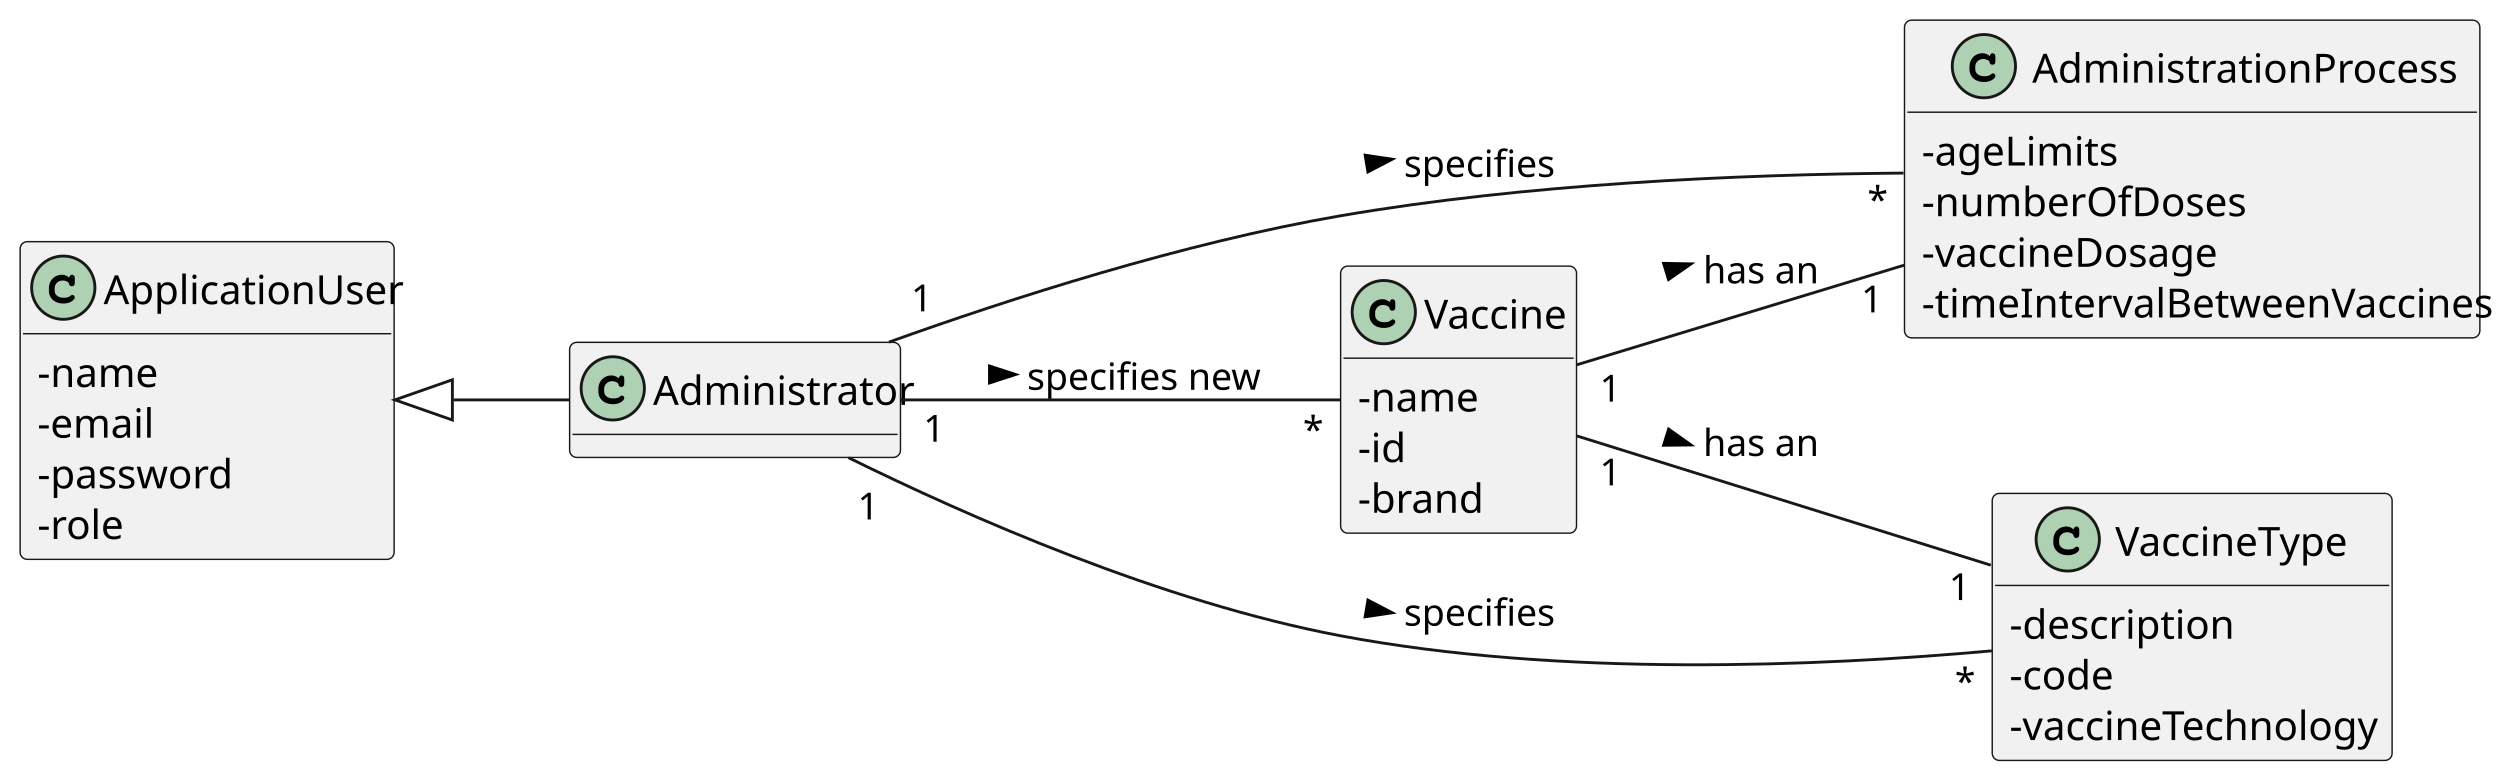
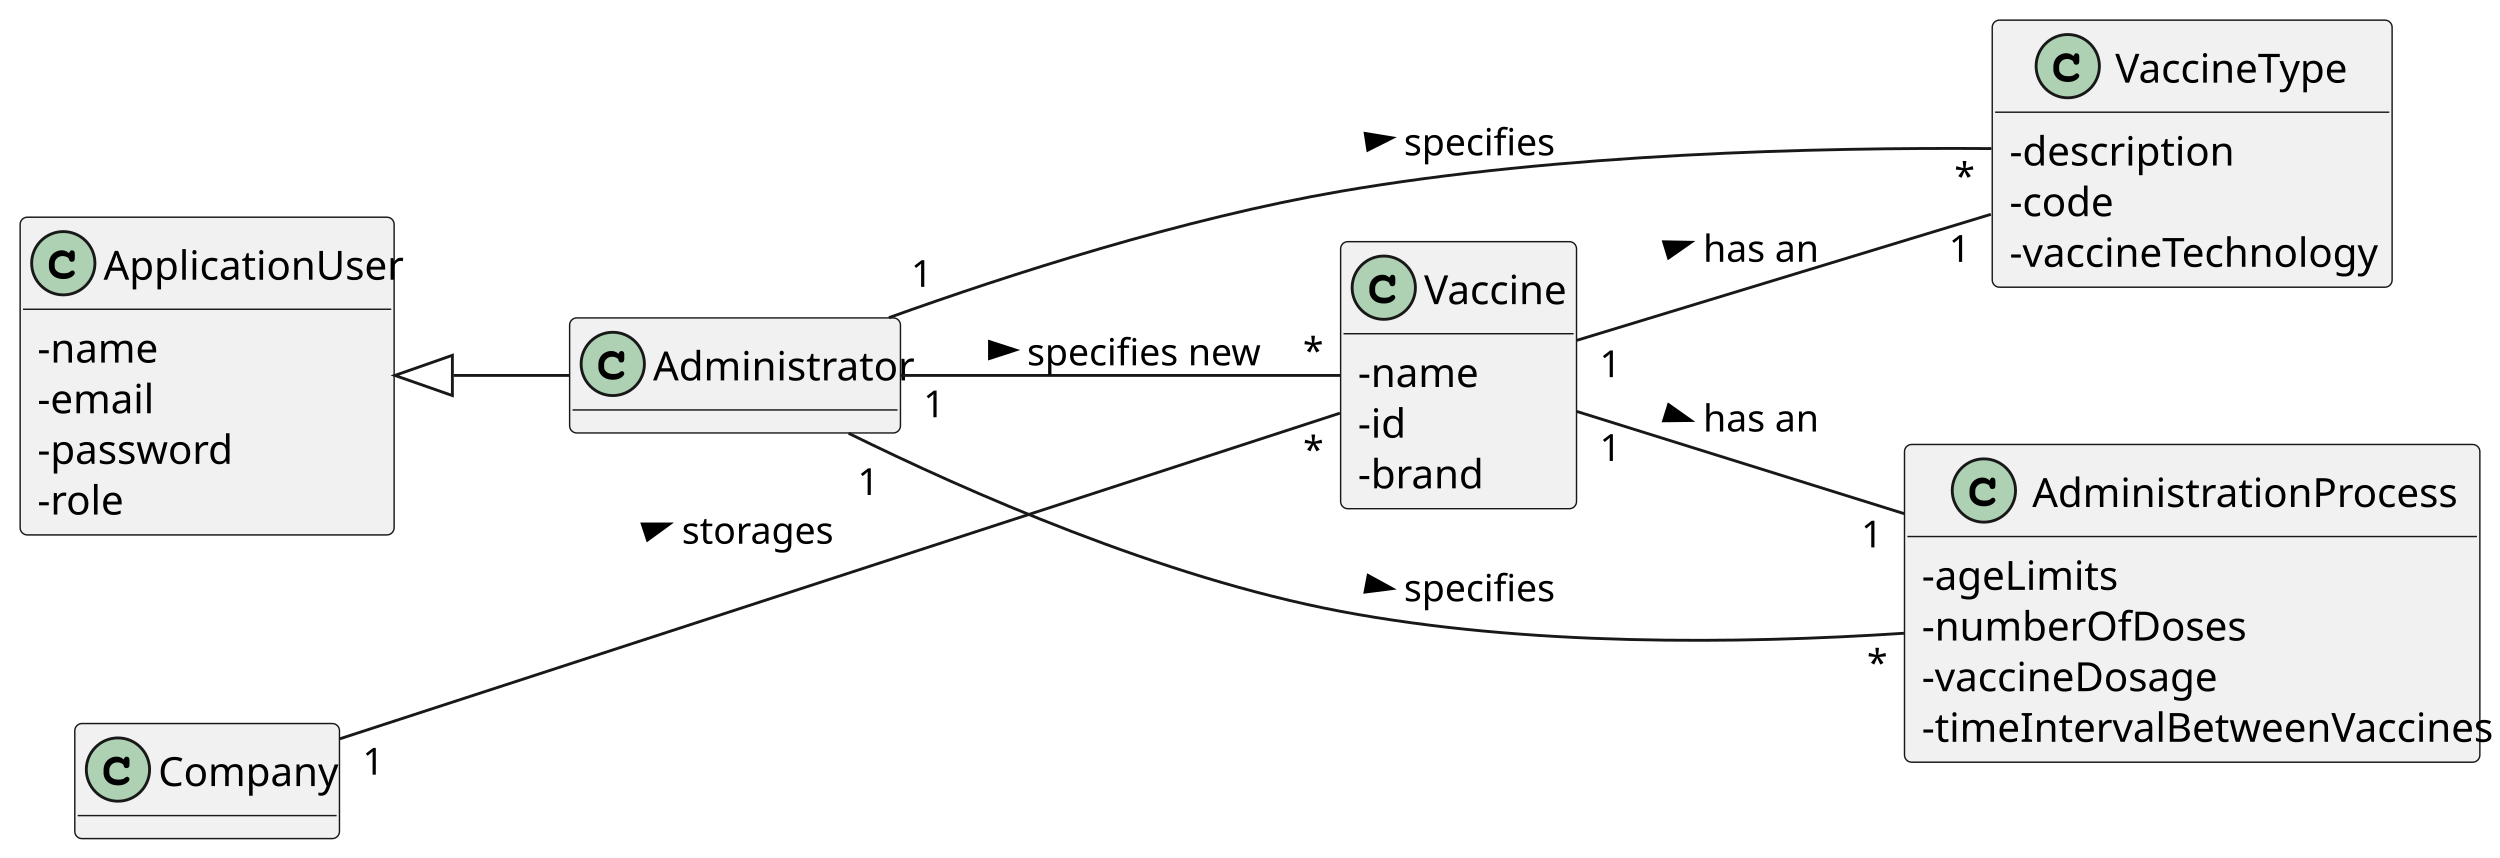
- <svg xmlns="http://www.w3.org/2000/svg" contentStyleType="text/css" height="271px" preserveAspectRatio="none" style="width:869px;height:271px;background:#FFFFFF;" version="1.1" viewBox="0 0 869 271" width="869px" zoomAndPan="magnify">
+ <svg xmlns="http://www.w3.org/2000/svg" contentStyleType="text/css" height="298px" preserveAspectRatio="none" style="width:869px;height:298px;background:#FFFFFF;" version="1.1" viewBox="0 0 869 298" width="869px" zoomAndPan="magnify">
  <defs />
  <g>
    <g id="elem_Administrator">
-       <rect codeLine="7" fill="#F1F1F1" height="40" id="Administrator" rx="2.5" ry="2.5" style="stroke:#181818;stroke-width:0.5;" width="115" x="198" y="119" />
-       <ellipse cx="213" cy="135" fill="#ADD1B2" rx="11" ry="11" style="stroke:#181818;stroke-width:1.0;" />
-       <path d="M215,131.5 Q215.203,131 215.438,130.75 Q215.672,130.5 215.938,130.5 Q216.406,130.5 216.703,130.781 Q217,131.062 217,131.719 L217,133.281 Q217,133.938 216.719,134.219 Q216.438,134.5 216,134.5 Q215.609,134.5 215.359,134.328 Q215.109,134.156 215,133.703 Q214.953,133.391 214.781,133.219 Q214.469,132.891 213.906,132.703 Q213.344,132.5 212.781,132.5 Q212.078,132.5 211.484,132.781 Q210.906,133.062 210.453,133.688 Q210,134.312 210,135.172 L210,136.094 Q210,137.125 210.844,137.812 Q211.688,138.5 213.188,138.5 Q214.078,138.5 214.703,138.297 Q215.062,138.188 215.469,137.828 Q215.734,137.625 215.875,137.562 Q216.016,137.5 216.188,137.5 Q216.516,137.5 216.75,137.766 Q217,138.016 217,138.375 Q217,138.719 216.656,139.125 Q216.156,139.719 215.359,140.047 Q214.312,140.5 213.031,140.5 Q211.531,140.5 210.328,139.906 Q209.359,139.438 208.672,138.422 Q208,137.406 208,136.203 L208,135.109 Q208,133.859 208.594,132.766 Q209.203,131.672 210.25,131.094 Q211.312,130.5 212.5,130.5 Q213.219,130.5 213.844,130.75 Q214.469,131 215,131.5 Z " fill="#000000" />
-       <text fill="#000000" font-family="sans-serif" font-size="14" lengthAdjust="spacing" textLength="83" x="227" y="140.728">Administrator</text>
-       <line style="stroke:#181818;stroke-width:0.5;" x1="199" x2="312" y1="151" y2="151" />
+       <rect codeLine="7" fill="#F1F1F1" height="40" id="Administrator" rx="2.5" ry="2.5" style="stroke:#181818;stroke-width:0.5;" width="115" x="198" y="110.5" />
+       <ellipse cx="213" cy="126.5" fill="#ADD1B2" rx="11" ry="11" style="stroke:#181818;stroke-width:1.0;" />
+       <path d="M215,123 Q215.203,122.5 215.438,122.25 Q215.672,122 215.938,122 Q216.406,122 216.703,122.281 Q217,122.562 217,123.219 L217,124.781 Q217,125.438 216.719,125.719 Q216.438,126 216,126 Q215.609,126 215.359,125.828 Q215.109,125.656 215,125.203 Q214.953,124.891 214.781,124.719 Q214.469,124.391 213.906,124.203 Q213.344,124 212.781,124 Q212.078,124 211.484,124.281 Q210.906,124.562 210.453,125.188 Q210,125.812 210,126.672 L210,127.594 Q210,128.625 210.844,129.312 Q211.688,130 213.188,130 Q214.078,130 214.703,129.797 Q215.062,129.688 215.469,129.328 Q215.734,129.125 215.875,129.062 Q216.016,129 216.188,129 Q216.516,129 216.75,129.266 Q217,129.516 217,129.875 Q217,130.219 216.656,130.625 Q216.156,131.219 215.359,131.547 Q214.312,132 213.031,132 Q211.531,132 210.328,131.406 Q209.359,130.938 208.672,129.922 Q208,128.906 208,127.703 L208,126.609 Q208,125.359 208.594,124.266 Q209.203,123.172 210.25,122.594 Q211.312,122 212.5,122 Q213.219,122 213.844,122.25 Q214.469,122.5 215,123 Z " fill="#000000" />
+       <text fill="#000000" font-family="sans-serif" font-size="14" lengthAdjust="spacing" textLength="83" x="227" y="132.228">Administrator</text>
+       <line style="stroke:#181818;stroke-width:0.5;" x1="199" x2="312" y1="142.5" y2="142.5" />
+     </g>
+     <g id="elem_Company">
+       <rect codeLine="11" fill="#F1F1F1" height="40" id="Company" rx="2.5" ry="2.5" style="stroke:#181818;stroke-width:0.5;" width="92" x="26" y="251.5" />
+       <ellipse cx="41" cy="267.5" fill="#ADD1B2" rx="11" ry="11" style="stroke:#181818;stroke-width:1.0;" />
+       <path d="M43,264 Q43.203,263.5 43.438,263.25 Q43.672,263 43.938,263 Q44.406,263 44.703,263.281 Q45,263.562 45,264.219 L45,265.781 Q45,266.438 44.719,266.719 Q44.438,267 44,267 Q43.609,267 43.359,266.828 Q43.109,266.656 43,266.203 Q42.953,265.891 42.781,265.719 Q42.469,265.391 41.906,265.203 Q41.344,265 40.781,265 Q40.078,265 39.484,265.281 Q38.906,265.562 38.453,266.188 Q38,266.812 38,267.672 L38,268.594 Q38,269.625 38.844,270.312 Q39.688,271 41.188,271 Q42.078,271 42.703,270.797 Q43.062,270.688 43.469,270.328 Q43.734,270.125 43.875,270.062 Q44.016,270 44.188,270 Q44.516,270 44.75,270.266 Q45,270.516 45,270.875 Q45,271.219 44.656,271.625 Q44.156,272.219 43.359,272.547 Q42.312,273 41.031,273 Q39.531,273 38.328,272.406 Q37.359,271.938 36.672,270.922 Q36,269.906 36,268.703 L36,267.609 Q36,266.359 36.594,265.266 Q37.203,264.172 38.25,263.594 Q39.312,263 40.5,263 Q41.219,263 41.844,263.25 Q42.469,263.5 43,264 Z " fill="#000000" />
+       <text fill="#000000" font-family="sans-serif" font-size="14" lengthAdjust="spacing" textLength="60" x="55" y="273.228">Company</text>
+       <line style="stroke:#181818;stroke-width:0.5;" x1="27" x2="117" y1="283.5" y2="283.5" />
    </g>
    <g id="elem_Vaccine">
-       <rect codeLine="11" fill="#F1F1F1" height="92.828" id="Vaccine" rx="2.5" ry="2.5" style="stroke:#181818;stroke-width:0.5;" width="82" x="466" y="92.5" />
-       <ellipse cx="481" cy="108.5" fill="#ADD1B2" rx="11" ry="11" style="stroke:#181818;stroke-width:1.0;" />
-       <path d="M483,105 Q483.203,104.5 483.438,104.25 Q483.672,104 483.938,104 Q484.406,104 484.703,104.281 Q485,104.562 485,105.219 L485,106.781 Q485,107.438 484.719,107.719 Q484.438,108 484,108 Q483.609,108 483.359,107.828 Q483.109,107.656 483,107.203 Q482.953,106.891 482.781,106.719 Q482.469,106.391 481.906,106.203 Q481.344,106 480.781,106 Q480.078,106 479.484,106.281 Q478.906,106.562 478.453,107.188 Q478,107.812 478,108.672 L478,109.594 Q478,110.625 478.844,111.312 Q479.688,112 481.188,112 Q482.078,112 482.703,111.797 Q483.062,111.688 483.469,111.328 Q483.734,111.125 483.875,111.062 Q484.016,111 484.188,111 Q484.516,111 484.75,111.266 Q485,111.516 485,111.875 Q485,112.219 484.656,112.625 Q484.156,113.219 483.359,113.547 Q482.312,114 481.031,114 Q479.531,114 478.328,113.406 Q477.359,112.938 476.672,111.922 Q476,110.906 476,109.703 L476,108.609 Q476,107.359 476.594,106.266 Q477.203,105.172 478.25,104.594 Q479.312,104 480.5,104 Q481.219,104 481.844,104.25 Q482.469,104.5 483,105 Z " fill="#000000" />
-       <text fill="#000000" font-family="sans-serif" font-size="14" lengthAdjust="spacing" textLength="50" x="495" y="114.228">Vaccine</text>
-       <line style="stroke:#181818;stroke-width:0.5;" x1="467" x2="547" y1="124.5" y2="124.5" />
-       <text fill="#000000" font-family="sans-serif" font-size="14" lengthAdjust="spacing" textLength="40" x="472" y="143.033">-name</text>
-       <text fill="#000000" font-family="sans-serif" font-size="14" lengthAdjust="spacing" textLength="16" x="472" y="160.643">-id</text>
-       <text fill="#000000" font-family="sans-serif" font-size="14" lengthAdjust="spacing" textLength="42" x="472" y="178.252">-brand</text>
+       <rect codeLine="13" fill="#F1F1F1" height="92.828" id="Vaccine" rx="2.5" ry="2.5" style="stroke:#181818;stroke-width:0.5;" width="82" x="466" y="84" />
+       <ellipse cx="481" cy="100" fill="#ADD1B2" rx="11" ry="11" style="stroke:#181818;stroke-width:1.0;" />
+       <path d="M483,96.5 Q483.203,96 483.438,95.75 Q483.672,95.5 483.938,95.5 Q484.406,95.5 484.703,95.781 Q485,96.062 485,96.719 L485,98.281 Q485,98.938 484.719,99.219 Q484.438,99.5 484,99.5 Q483.609,99.5 483.359,99.328 Q483.109,99.156 483,98.703 Q482.953,98.391 482.781,98.219 Q482.469,97.891 481.906,97.703 Q481.344,97.5 480.781,97.5 Q480.078,97.5 479.484,97.781 Q478.906,98.062 478.453,98.688 Q478,99.312 478,100.172 L478,101.094 Q478,102.125 478.844,102.812 Q479.688,103.5 481.188,103.5 Q482.078,103.5 482.703,103.297 Q483.062,103.188 483.469,102.828 Q483.734,102.625 483.875,102.562 Q484.016,102.5 484.188,102.5 Q484.516,102.5 484.75,102.766 Q485,103.016 485,103.375 Q485,103.719 484.656,104.125 Q484.156,104.719 483.359,105.047 Q482.312,105.5 481.031,105.5 Q479.531,105.5 478.328,104.906 Q477.359,104.438 476.672,103.422 Q476,102.406 476,101.203 L476,100.109 Q476,98.859 476.594,97.766 Q477.203,96.672 478.25,96.094 Q479.312,95.5 480.5,95.5 Q481.219,95.5 481.844,95.75 Q482.469,96 483,96.5 Z " fill="#000000" />
+       <text fill="#000000" font-family="sans-serif" font-size="14" lengthAdjust="spacing" textLength="50" x="495" y="105.728">Vaccine</text>
+       <line style="stroke:#181818;stroke-width:0.5;" x1="467" x2="547" y1="116" y2="116" />
+       <text fill="#000000" font-family="sans-serif" font-size="14" lengthAdjust="spacing" textLength="40" x="472" y="134.533">-name</text>
+       <text fill="#000000" font-family="sans-serif" font-size="14" lengthAdjust="spacing" textLength="16" x="472" y="152.143">-id</text>
+       <text fill="#000000" font-family="sans-serif" font-size="14" lengthAdjust="spacing" textLength="42" x="472" y="169.752">-brand</text>
    </g>
    <g id="elem_AdministrationProcess">
-       <rect codeLine="17" fill="#F1F1F1" height="110.438" id="AdministrationProcess" rx="2.5" ry="2.5" style="stroke:#181818;stroke-width:0.5;" width="200" x="662" y="7" />
-       <ellipse cx="689.6" cy="23" fill="#ADD1B2" rx="11" ry="11" style="stroke:#181818;stroke-width:1.0;" />
-       <path d="M691.6,19.5 Q691.803,19 692.038,18.75 Q692.272,18.5 692.538,18.5 Q693.006,18.5 693.303,18.781 Q693.6,19.062 693.6,19.719 L693.6,21.281 Q693.6,21.938 693.319,22.219 Q693.038,22.5 692.6,22.5 Q692.209,22.5 691.959,22.328 Q691.709,22.156 691.6,21.703 Q691.553,21.391 691.381,21.219 Q691.069,20.891 690.506,20.703 Q689.944,20.5 689.381,20.5 Q688.678,20.5 688.084,20.781 Q687.506,21.062 687.053,21.688 Q686.6,22.312 686.6,23.172 L686.6,24.094 Q686.6,25.125 687.444,25.812 Q688.288,26.5 689.788,26.5 Q690.678,26.5 691.303,26.297 Q691.663,26.188 692.069,25.828 Q692.334,25.625 692.475,25.562 Q692.616,25.5 692.788,25.5 Q693.116,25.5 693.35,25.766 Q693.6,26.016 693.6,26.375 Q693.6,26.719 693.256,27.125 Q692.756,27.719 691.959,28.047 Q690.913,28.5 689.631,28.5 Q688.131,28.5 686.928,27.906 Q685.959,27.438 685.272,26.422 Q684.6,25.406 684.6,24.203 L684.6,23.109 Q684.6,21.859 685.194,20.766 Q685.803,19.672 686.85,19.094 Q687.913,18.5 689.1,18.5 Q689.819,18.5 690.444,18.75 Q691.069,19 691.6,19.5 Z " fill="#000000" />
-       <text fill="#000000" font-family="sans-serif" font-size="14" lengthAdjust="spacing" textLength="140" x="706.4" y="28.729">AdministrationProcess</text>
-       <line style="stroke:#181818;stroke-width:0.5;" x1="663" x2="861" y1="39" y2="39" />
-       <text fill="#000000" font-family="sans-serif" font-size="14" lengthAdjust="spacing" textLength="65" x="668" y="57.533">-ageLimits</text>
-       <text fill="#000000" font-family="sans-serif" font-size="14" lengthAdjust="spacing" textLength="108" x="668" y="75.143">-numberOfDoses</text>
-       <text fill="#000000" font-family="sans-serif" font-size="14" lengthAdjust="spacing" textLength="102" x="668" y="92.752">-vaccineDosage</text>
-       <text fill="#000000" font-family="sans-serif" font-size="14" lengthAdjust="spacing" textLength="188" x="668" y="110.361">-timeIntervalBetweenVaccines</text>
+       <rect codeLine="19" fill="#F1F1F1" height="110.438" id="AdministrationProcess" rx="2.5" ry="2.5" style="stroke:#181818;stroke-width:0.5;" width="200" x="662" y="154.5" />
+       <ellipse cx="689.6" cy="170.5" fill="#ADD1B2" rx="11" ry="11" style="stroke:#181818;stroke-width:1.0;" />
+       <path d="M691.6,167 Q691.803,166.5 692.038,166.25 Q692.272,166 692.538,166 Q693.006,166 693.303,166.281 Q693.6,166.562 693.6,167.219 L693.6,168.781 Q693.6,169.438 693.319,169.719 Q693.038,170 692.6,170 Q692.209,170 691.959,169.828 Q691.709,169.656 691.6,169.203 Q691.553,168.891 691.381,168.719 Q691.069,168.391 690.506,168.203 Q689.944,168 689.381,168 Q688.678,168 688.084,168.281 Q687.506,168.562 687.053,169.188 Q686.6,169.812 686.6,170.672 L686.6,171.594 Q686.6,172.625 687.444,173.312 Q688.288,174 689.788,174 Q690.678,174 691.303,173.797 Q691.663,173.688 692.069,173.328 Q692.334,173.125 692.475,173.062 Q692.616,173 692.788,173 Q693.116,173 693.35,173.266 Q693.6,173.516 693.6,173.875 Q693.6,174.219 693.256,174.625 Q692.756,175.219 691.959,175.547 Q690.913,176 689.631,176 Q688.131,176 686.928,175.406 Q685.959,174.938 685.272,173.922 Q684.6,172.906 684.6,171.703 L684.6,170.609 Q684.6,169.359 685.194,168.266 Q685.803,167.172 686.85,166.594 Q687.913,166 689.1,166 Q689.819,166 690.444,166.25 Q691.069,166.5 691.6,167 Z " fill="#000000" />
+       <text fill="#000000" font-family="sans-serif" font-size="14" lengthAdjust="spacing" textLength="140" x="706.4" y="176.228">AdministrationProcess</text>
+       <line style="stroke:#181818;stroke-width:0.5;" x1="663" x2="861" y1="186.5" y2="186.5" />
+       <text fill="#000000" font-family="sans-serif" font-size="14" lengthAdjust="spacing" textLength="65" x="668" y="205.033">-ageLimits</text>
+       <text fill="#000000" font-family="sans-serif" font-size="14" lengthAdjust="spacing" textLength="108" x="668" y="222.643">-numberOfDoses</text>
+       <text fill="#000000" font-family="sans-serif" font-size="14" lengthAdjust="spacing" textLength="102" x="668" y="240.252">-vaccineDosage</text>
+       <text fill="#000000" font-family="sans-serif" font-size="14" lengthAdjust="spacing" textLength="188" x="668" y="257.861">-timeIntervalBetweenVaccines</text>
    </g>
    <g id="elem_VaccineType">
-       <rect codeLine="25" fill="#F1F1F1" height="92.828" id="VaccineType" rx="2.5" ry="2.5" style="stroke:#181818;stroke-width:0.5;" width="139" x="692.5" y="171.5" />
-       <ellipse cx="718.75" cy="187.5" fill="#ADD1B2" rx="11" ry="11" style="stroke:#181818;stroke-width:1.0;" />
-       <path d="M720.75,184 Q720.953,183.5 721.188,183.25 Q721.422,183 721.688,183 Q722.156,183 722.453,183.281 Q722.75,183.562 722.75,184.219 L722.75,185.781 Q722.75,186.438 722.469,186.719 Q722.188,187 721.75,187 Q721.359,187 721.109,186.828 Q720.859,186.656 720.75,186.203 Q720.703,185.891 720.531,185.719 Q720.219,185.391 719.656,185.203 Q719.094,185 718.531,185 Q717.828,185 717.234,185.281 Q716.656,185.562 716.203,186.188 Q715.75,186.812 715.75,187.672 L715.75,188.594 Q715.75,189.625 716.594,190.312 Q717.438,191 718.938,191 Q719.828,191 720.453,190.797 Q720.812,190.688 721.219,190.328 Q721.484,190.125 721.625,190.062 Q721.766,190 721.938,190 Q722.266,190 722.5,190.266 Q722.75,190.516 722.75,190.875 Q722.75,191.219 722.406,191.625 Q721.906,192.219 721.109,192.547 Q720.062,193 718.781,193 Q717.281,193 716.078,192.406 Q715.109,191.938 714.422,190.922 Q713.75,189.906 713.75,188.703 L713.75,187.609 Q713.75,186.359 714.344,185.266 Q714.953,184.172 716,183.594 Q717.062,183 718.25,183 Q718.969,183 719.594,183.25 Q720.219,183.5 720.75,184 Z " fill="#000000" />
-       <text fill="#000000" font-family="sans-serif" font-size="14" lengthAdjust="spacing" textLength="82" x="735.25" y="193.228">VaccineType</text>
-       <line style="stroke:#181818;stroke-width:0.5;" x1="693.5" x2="830.5" y1="203.5" y2="203.5" />
-       <text fill="#000000" font-family="sans-serif" font-size="14" lengthAdjust="spacing" textLength="74" x="698.5" y="222.033">-description</text>
-       <text fill="#000000" font-family="sans-serif" font-size="14" lengthAdjust="spacing" textLength="36" x="698.5" y="239.643">-code</text>
-       <text fill="#000000" font-family="sans-serif" font-size="14" lengthAdjust="spacing" textLength="127" x="698.5" y="257.252">-vaccineTechnology</text>
+       <rect codeLine="27" fill="#F1F1F1" height="92.828" id="VaccineType" rx="2.5" ry="2.5" style="stroke:#181818;stroke-width:0.5;" width="139" x="692.5" y="7" />
+       <ellipse cx="718.75" cy="23" fill="#ADD1B2" rx="11" ry="11" style="stroke:#181818;stroke-width:1.0;" />
+       <path d="M720.75,19.5 Q720.953,19 721.188,18.75 Q721.422,18.5 721.688,18.5 Q722.156,18.5 722.453,18.781 Q722.75,19.062 722.75,19.719 L722.75,21.281 Q722.75,21.938 722.469,22.219 Q722.188,22.5 721.75,22.5 Q721.359,22.5 721.109,22.328 Q720.859,22.156 720.75,21.703 Q720.703,21.391 720.531,21.219 Q720.219,20.891 719.656,20.703 Q719.094,20.5 718.531,20.5 Q717.828,20.5 717.234,20.781 Q716.656,21.062 716.203,21.688 Q715.75,22.312 715.75,23.172 L715.75,24.094 Q715.75,25.125 716.594,25.812 Q717.438,26.5 718.938,26.5 Q719.828,26.5 720.453,26.297 Q720.812,26.188 721.219,25.828 Q721.484,25.625 721.625,25.562 Q721.766,25.5 721.938,25.5 Q722.266,25.5 722.5,25.766 Q722.75,26.016 722.75,26.375 Q722.75,26.719 722.406,27.125 Q721.906,27.719 721.109,28.047 Q720.062,28.5 718.781,28.5 Q717.281,28.5 716.078,27.906 Q715.109,27.438 714.422,26.422 Q713.75,25.406 713.75,24.203 L713.75,23.109 Q713.75,21.859 714.344,20.766 Q714.953,19.672 716,19.094 Q717.062,18.5 718.25,18.5 Q718.969,18.5 719.594,18.75 Q720.219,19 720.75,19.5 Z " fill="#000000" />
+       <text fill="#000000" font-family="sans-serif" font-size="14" lengthAdjust="spacing" textLength="82" x="735.25" y="28.729">VaccineType</text>
+       <line style="stroke:#181818;stroke-width:0.5;" x1="693.5" x2="830.5" y1="39" y2="39" />
+       <text fill="#000000" font-family="sans-serif" font-size="14" lengthAdjust="spacing" textLength="74" x="698.5" y="57.533">-description</text>
+       <text fill="#000000" font-family="sans-serif" font-size="14" lengthAdjust="spacing" textLength="36" x="698.5" y="75.143">-code</text>
+       <text fill="#000000" font-family="sans-serif" font-size="14" lengthAdjust="spacing" textLength="127" x="698.5" y="92.752">-vaccineTechnology</text>
    </g>
    <g id="elem_ApplicationUser">
-       <rect codeLine="31" fill="#F1F1F1" height="110.438" id="ApplicationUser" rx="2.5" ry="2.5" style="stroke:#181818;stroke-width:0.5;" width="130" x="7" y="84" />
-       <ellipse cx="22" cy="100" fill="#ADD1B2" rx="11" ry="11" style="stroke:#181818;stroke-width:1.0;" />
-       <path d="M24,96.5 Q24.203,96 24.438,95.75 Q24.672,95.5 24.938,95.5 Q25.406,95.5 25.703,95.781 Q26,96.062 26,96.719 L26,98.281 Q26,98.938 25.719,99.219 Q25.438,99.5 25,99.5 Q24.609,99.5 24.359,99.328 Q24.109,99.156 24,98.703 Q23.953,98.391 23.781,98.219 Q23.469,97.891 22.906,97.703 Q22.344,97.5 21.781,97.5 Q21.078,97.5 20.484,97.781 Q19.906,98.062 19.453,98.688 Q19,99.312 19,100.172 L19,101.094 Q19,102.125 19.844,102.812 Q20.688,103.5 22.188,103.5 Q23.078,103.5 23.703,103.297 Q24.062,103.188 24.469,102.828 Q24.734,102.625 24.875,102.562 Q25.016,102.5 25.188,102.5 Q25.516,102.5 25.75,102.766 Q26,103.016 26,103.375 Q26,103.719 25.656,104.125 Q25.156,104.719 24.359,105.047 Q23.312,105.5 22.031,105.5 Q20.531,105.5 19.328,104.906 Q18.359,104.438 17.672,103.422 Q17,102.406 17,101.203 L17,100.109 Q17,98.859 17.594,97.766 Q18.203,96.672 19.25,96.094 Q20.312,95.5 21.5,95.5 Q22.219,95.5 22.844,95.75 Q23.469,96 24,96.5 Z " fill="#000000" />
-       <text fill="#000000" font-family="sans-serif" font-size="14" lengthAdjust="spacing" textLength="98" x="36" y="105.728">ApplicationUser</text>
-       <line style="stroke:#181818;stroke-width:0.5;" x1="8" x2="136" y1="116" y2="116" />
-       <text fill="#000000" font-family="sans-serif" font-size="14" lengthAdjust="spacing" textLength="40" x="13" y="134.533">-name</text>
-       <text fill="#000000" font-family="sans-serif" font-size="14" lengthAdjust="spacing" textLength="38" x="13" y="152.143">-email</text>
-       <text fill="#000000" font-family="sans-serif" font-size="14" lengthAdjust="spacing" textLength="65" x="13" y="169.752">-password</text>
-       <text fill="#000000" font-family="sans-serif" font-size="14" lengthAdjust="spacing" textLength="29" x="13" y="187.361">-role</text>
+       <rect codeLine="33" fill="#F1F1F1" height="110.438" id="ApplicationUser" rx="2.5" ry="2.5" style="stroke:#181818;stroke-width:0.5;" width="130" x="7" y="75.5" />
+       <ellipse cx="22" cy="91.5" fill="#ADD1B2" rx="11" ry="11" style="stroke:#181818;stroke-width:1.0;" />
+       <path d="M24,88 Q24.203,87.5 24.438,87.25 Q24.672,87 24.938,87 Q25.406,87 25.703,87.281 Q26,87.562 26,88.219 L26,89.781 Q26,90.438 25.719,90.719 Q25.438,91 25,91 Q24.609,91 24.359,90.828 Q24.109,90.656 24,90.203 Q23.953,89.891 23.781,89.719 Q23.469,89.391 22.906,89.203 Q22.344,89 21.781,89 Q21.078,89 20.484,89.281 Q19.906,89.562 19.453,90.188 Q19,90.812 19,91.672 L19,92.594 Q19,93.625 19.844,94.312 Q20.688,95 22.188,95 Q23.078,95 23.703,94.797 Q24.062,94.688 24.469,94.328 Q24.734,94.125 24.875,94.062 Q25.016,94 25.188,94 Q25.516,94 25.75,94.266 Q26,94.516 26,94.875 Q26,95.219 25.656,95.625 Q25.156,96.219 24.359,96.547 Q23.312,97 22.031,97 Q20.531,97 19.328,96.406 Q18.359,95.938 17.672,94.922 Q17,93.906 17,92.703 L17,91.609 Q17,90.359 17.594,89.266 Q18.203,88.172 19.25,87.594 Q20.312,87 21.5,87 Q22.219,87 22.844,87.25 Q23.469,87.5 24,88 Z " fill="#000000" />
+       <text fill="#000000" font-family="sans-serif" font-size="14" lengthAdjust="spacing" textLength="98" x="36" y="97.228">ApplicationUser</text>
+       <line style="stroke:#181818;stroke-width:0.5;" x1="8" x2="136" y1="107.5" y2="107.5" />
+       <text fill="#000000" font-family="sans-serif" font-size="14" lengthAdjust="spacing" textLength="40" x="13" y="126.033">-name</text>
+       <text fill="#000000" font-family="sans-serif" font-size="14" lengthAdjust="spacing" textLength="38" x="13" y="143.643">-email</text>
+       <text fill="#000000" font-family="sans-serif" font-size="14" lengthAdjust="spacing" textLength="65" x="13" y="161.252">-password</text>
+       <text fill="#000000" font-family="sans-serif" font-size="14" lengthAdjust="spacing" textLength="29" x="13" y="178.861">-role</text>
    </g>
    <g id="link_Administrator_Vaccine">
-       <path codeLine="38" d="M313.12,139 C359.7,139 424.57,139 465.92,139 " fill="none" id="Administrator-Vaccine" style="stroke:#181818;stroke-width:1.0;" />
-       <polygon fill="#000000" points="353,130.176,343.955,127.237,343.955,133.115,353,130.176" style="stroke:#000000;stroke-width:1.0;" />
-       <text fill="#000000" font-family="sans-serif" font-size="13" lengthAdjust="spacing" textLength="78" x="357" y="135.495">specifies new</text>
-       <text fill="#000000" font-family="sans-serif" font-size="13" lengthAdjust="spacing" textLength="7" x="320.951" y="153.543">1</text>
-       <text fill="#000000" font-family="sans-serif" font-size="13" lengthAdjust="spacing" textLength="5" x="452.885" y="154.018">*</text>
+       <path codeLine="40" d="M313.12,130.5 C359.7,130.5 424.57,130.5 465.92,130.5 " fill="none" id="Administrator-Vaccine" style="stroke:#181818;stroke-width:1.0;" />
+       <polygon fill="#000000" points="353,121.676,343.955,118.737,343.955,124.615,353,121.676" style="stroke:#000000;stroke-width:1.0;" />
+       <text fill="#000000" font-family="sans-serif" font-size="13" lengthAdjust="spacing" textLength="78" x="357" y="126.995">specifies new</text>
+       <text fill="#000000" font-family="sans-serif" font-size="13" lengthAdjust="spacing" textLength="7" x="320.951" y="145.043">1</text>
+       <text fill="#000000" font-family="sans-serif" font-size="13" lengthAdjust="spacing" textLength="5" x="452.885" y="126.568">*</text>
    </g>
    <g id="link_Administrator_AdministrationProcess">
-       <path codeLine="39" d="M308.99,118.92 C350.83,103.9 411.28,84.41 466,75 C530.54,63.9 604.13,60.64 661.67,60.16 " fill="none" id="Administrator-AdministrationProcess" style="stroke:#181818;stroke-width:1.0;" />
-       <polygon fill="#000000" points="483.932,55.354,474.527,53.942,475.493,59.739,483.932,55.354" style="stroke:#000000;stroke-width:1.0;" />
-       <text fill="#000000" font-family="sans-serif" font-size="13" lengthAdjust="spacing" textLength="51" x="488" y="61.495">specifies</text>
-       <text fill="#000000" font-family="sans-serif" font-size="13" lengthAdjust="spacing" textLength="7" x="316.675" y="108.218">1</text>
-       <text fill="#000000" font-family="sans-serif" font-size="13" lengthAdjust="spacing" textLength="5" x="649.118" y="74.104">*</text>
+       <path codeLine="41" d="M294.97,150.61 C336.03,170.86 403.63,200.73 466,212.5 C530.42,224.66 604.17,223.91 661.82,220.12 " fill="none" id="Administrator-AdministrationProcess" style="stroke:#181818;stroke-width:1.0;" />
+       <polygon fill="#000000" points="483.913,204.607,475.573,200.035,474.478,205.81,483.913,204.607" style="stroke:#000000;stroke-width:1.0;" />
+       <text fill="#000000" font-family="sans-serif" font-size="13" lengthAdjust="spacing" textLength="51" x="488" y="208.995">specifies</text>
+       <text fill="#000000" font-family="sans-serif" font-size="13" lengthAdjust="spacing" textLength="7" x="298.087" y="172.06">1</text>
+       <text fill="#000000" font-family="sans-serif" font-size="13" lengthAdjust="spacing" textLength="5" x="648.959" y="235.037">*</text>
    </g>
    <g id="link_Administrator_VaccineType">
-       <path codeLine="40" d="M294.97,159.11 C336.03,179.36 403.63,209.23 466,221 C542.5,235.44 632.16,231.67 692.38,226.23 " fill="none" id="Administrator-VaccineType" style="stroke:#181818;stroke-width:1.0;" />
-       <polygon fill="#000000" points="483.93,213.008,475.501,208.604,474.522,214.4,483.93,213.008" style="stroke:#000000;stroke-width:1.0;" />
-       <text fill="#000000" font-family="sans-serif" font-size="13" lengthAdjust="spacing" textLength="51" x="488" y="217.495">specifies</text>
-       <text fill="#000000" font-family="sans-serif" font-size="13" lengthAdjust="spacing" textLength="7" x="298.087" y="180.56">1</text>
-       <text fill="#000000" font-family="sans-serif" font-size="13" lengthAdjust="spacing" textLength="5" x="679.492" y="241.529">*</text>
+       <path codeLine="42" d="M308.99,110.42 C350.83,95.4 411.28,75.91 466,66.5 C542.67,53.32 632.1,51.2 692.22,51.65 " fill="none" id="Administrator-VaccineType" style="stroke:#181818;stroke-width:1.0;" />
+       <polygon fill="#000000" points="483.942,47.918,474.556,46.384,475.447,52.194,483.942,47.918" style="stroke:#000000;stroke-width:1.0;" />
+       <text fill="#000000" font-family="sans-serif" font-size="13" lengthAdjust="spacing" textLength="51" x="488" y="53.995">specifies</text>
+       <text fill="#000000" font-family="sans-serif" font-size="13" lengthAdjust="spacing" textLength="7" x="316.675" y="99.718">1</text>
+       <text fill="#000000" font-family="sans-serif" font-size="13" lengthAdjust="spacing" textLength="5" x="679.314" y="65.846">*</text>
    </g>
    <g id="link_Vaccine_AdministrationProcess">
-       <path codeLine="42" d="M548.09,126.8 C578.67,117.49 622.16,104.25 661.88,92.17 " fill="none" id="Vaccine-AdministrationProcess" style="stroke:#181818;stroke-width:1.0;" />
-       <polygon fill="#000000" points="587.783,91.72,578.274,91.542,579.986,97.165,587.783,91.72" style="stroke:#000000;stroke-width:1.0;" />
-       <text fill="#000000" font-family="sans-serif" font-size="13" lengthAdjust="spacing" textLength="39" x="592" y="98.495">has an</text>
-       <text fill="#000000" font-family="sans-serif" font-size="13" lengthAdjust="spacing" textLength="7" x="556.033" y="139.594">1</text>
-       <text fill="#000000" font-family="sans-serif" font-size="13" lengthAdjust="spacing" textLength="7" x="646.947" y="108.584">1</text>
+       <path codeLine="44" d="M548.09,143.02 C578.67,152.57 622.16,166.15 661.88,178.55 " fill="none" id="Vaccine-AdministrationProcess" style="stroke:#181818;stroke-width:1.0;" />
+       <polygon fill="#000000" points="587.773,146.166,580.015,140.665,578.263,146.275,587.773,146.166" style="stroke:#000000;stroke-width:1.0;" />
+       <text fill="#000000" font-family="sans-serif" font-size="13" lengthAdjust="spacing" textLength="39" x="592" y="149.995">has an</text>
+       <text fill="#000000" font-family="sans-serif" font-size="13" lengthAdjust="spacing" textLength="7" x="556.033" y="160.217">1</text>
+       <text fill="#000000" font-family="sans-serif" font-size="13" lengthAdjust="spacing" textLength="7" x="646.947" y="190.285">1</text>
    </g>
    <g id="link_Vaccine_VaccineType">
-       <path codeLine="43" d="M548.09,151.52 C586.68,163.57 645.84,182.04 692.01,196.46 " fill="none" id="Vaccine-VaccineType" style="stroke:#181818;stroke-width:1.0;" />
-       <polygon fill="#000000" points="587.773,154.666,580.015,149.165,578.263,154.775,587.773,154.666" style="stroke:#000000;stroke-width:1.0;" />
-       <text fill="#000000" font-family="sans-serif" font-size="13" lengthAdjust="spacing" textLength="39" x="592" y="158.495">has an</text>
-       <text fill="#000000" font-family="sans-serif" font-size="13" lengthAdjust="spacing" textLength="7" x="556.033" y="168.717">1</text>
-       <text fill="#000000" font-family="sans-serif" font-size="13" lengthAdjust="spacing" textLength="7" x="677.431" y="208.586">1</text>
+       <path codeLine="45" d="M548.09,118.3 C586.68,106.55 645.84,88.55 692.01,74.5 " fill="none" id="Vaccine-VaccineType" style="stroke:#181818;stroke-width:1.0;" />
+       <polygon fill="#000000" points="587.783,84.22,578.274,84.042,579.986,89.665,587.783,84.22" style="stroke:#000000;stroke-width:1.0;" />
+       <text fill="#000000" font-family="sans-serif" font-size="13" lengthAdjust="spacing" textLength="39" x="592" y="90.995">has an</text>
+       <text fill="#000000" font-family="sans-serif" font-size="13" lengthAdjust="spacing" textLength="7" x="556.033" y="131.094">1</text>
+       <text fill="#000000" font-family="sans-serif" font-size="13" lengthAdjust="spacing" textLength="7" x="677.431" y="91.013">1</text>
    </g>
    <g id="link_ApplicationUser_Administrator">
-       <path codeLine="44" d="M157.65,139 C171.29,139 185.11,139 197.89,139 " fill="none" id="ApplicationUser-backto-Administrator" style="stroke:#181818;stroke-width:1.0;" />
-       <polygon fill="none" points="157.25,146,137.25,139,157.25,132,157.25,146" style="stroke:#181818;stroke-width:1.0;" />
+       <path codeLine="46" d="M157.65,130.5 C171.29,130.5 185.11,130.5 197.89,130.5 " fill="none" id="ApplicationUser-backto-Administrator" style="stroke:#181818;stroke-width:1.0;" />
+       <polygon fill="none" points="157.25,137.5,137.25,130.5,157.25,123.5,157.25,137.5" style="stroke:#181818;stroke-width:1.0;" />
+     </g>
+     <g id="link_Company_Vaccine">
+       <path codeLine="48" d="M118.11,256.81 C202.91,229.2 384.82,169.96 465.75,143.61 " fill="none" id="Company-Vaccine" style="stroke:#181818;stroke-width:1.0;" />
+       <polygon fill="#000000" points="232.754,182.128,223.244,182.134,225.064,187.723,232.754,182.128" style="stroke:#000000;stroke-width:1.0;" />
+       <text fill="#000000" font-family="sans-serif" font-size="13" lengthAdjust="spacing" textLength="50" x="237" y="188.995">storages</text>
+       <text fill="#000000" font-family="sans-serif" font-size="13" lengthAdjust="spacing" textLength="7" x="126.017" y="269.267">1</text>
+       <text fill="#000000" font-family="sans-serif" font-size="13" lengthAdjust="spacing" textLength="5" x="452.957" y="160.912">*</text>
    </g>
  </g>
</svg>
